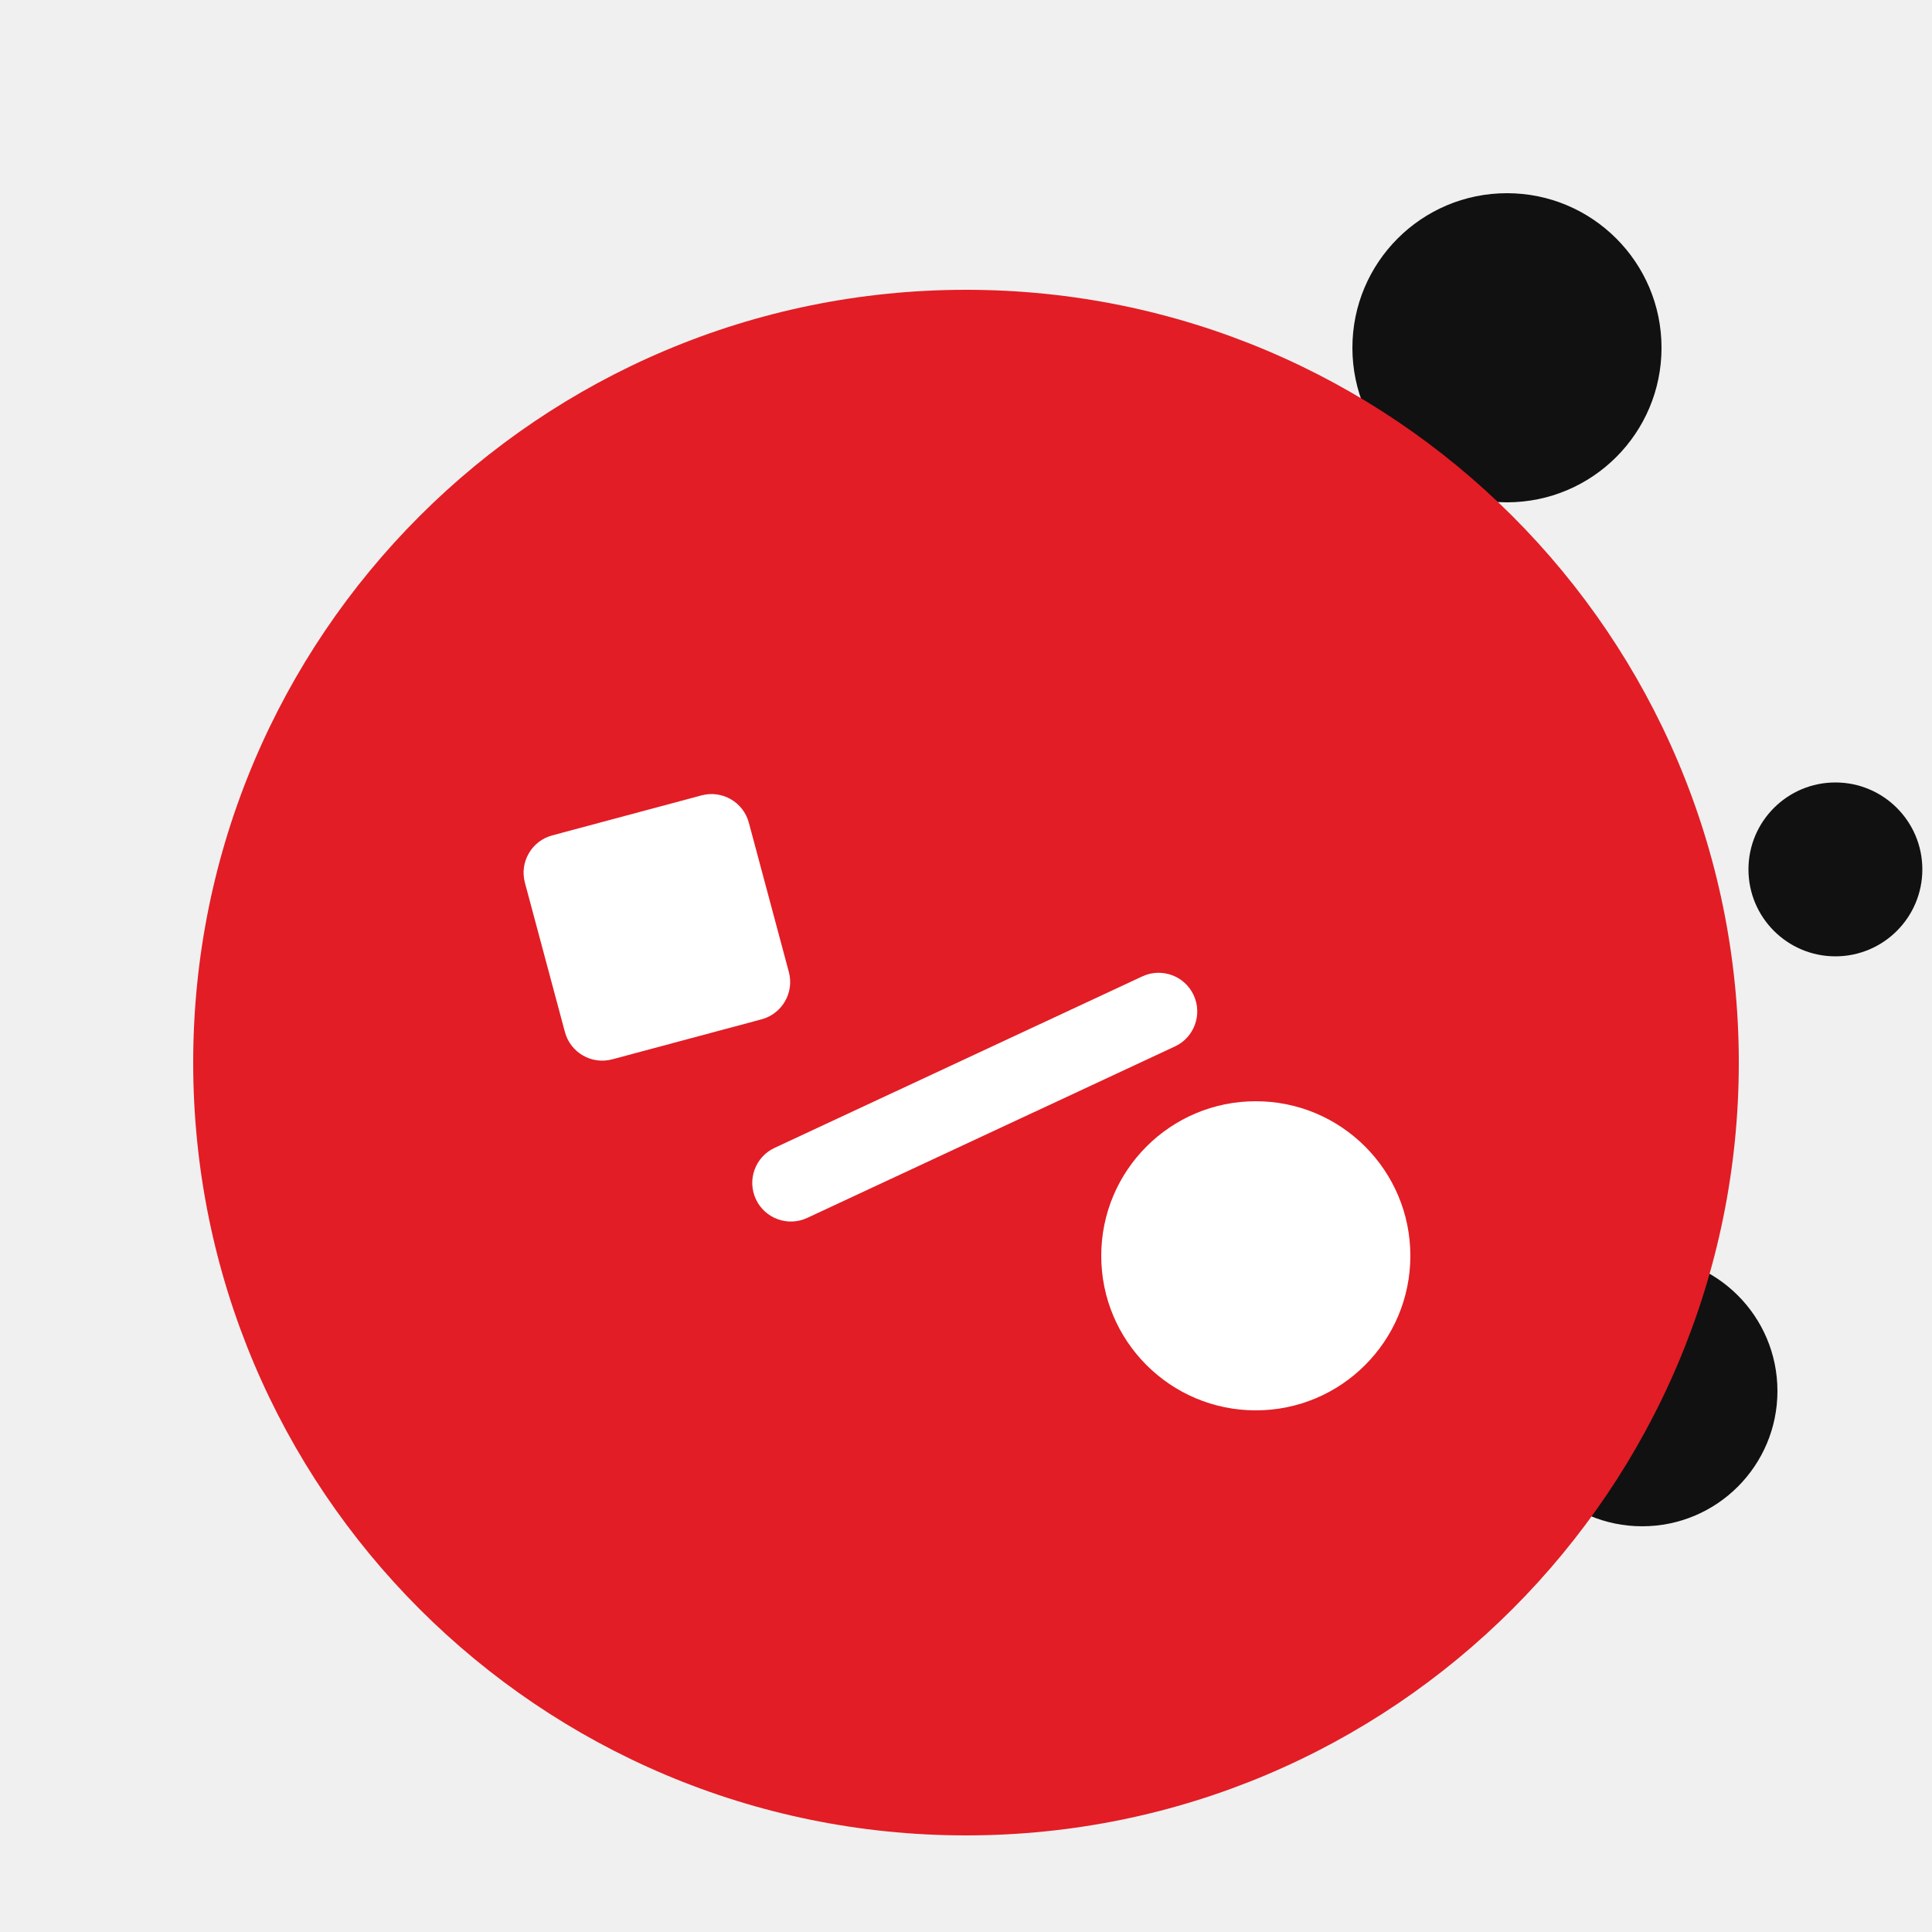
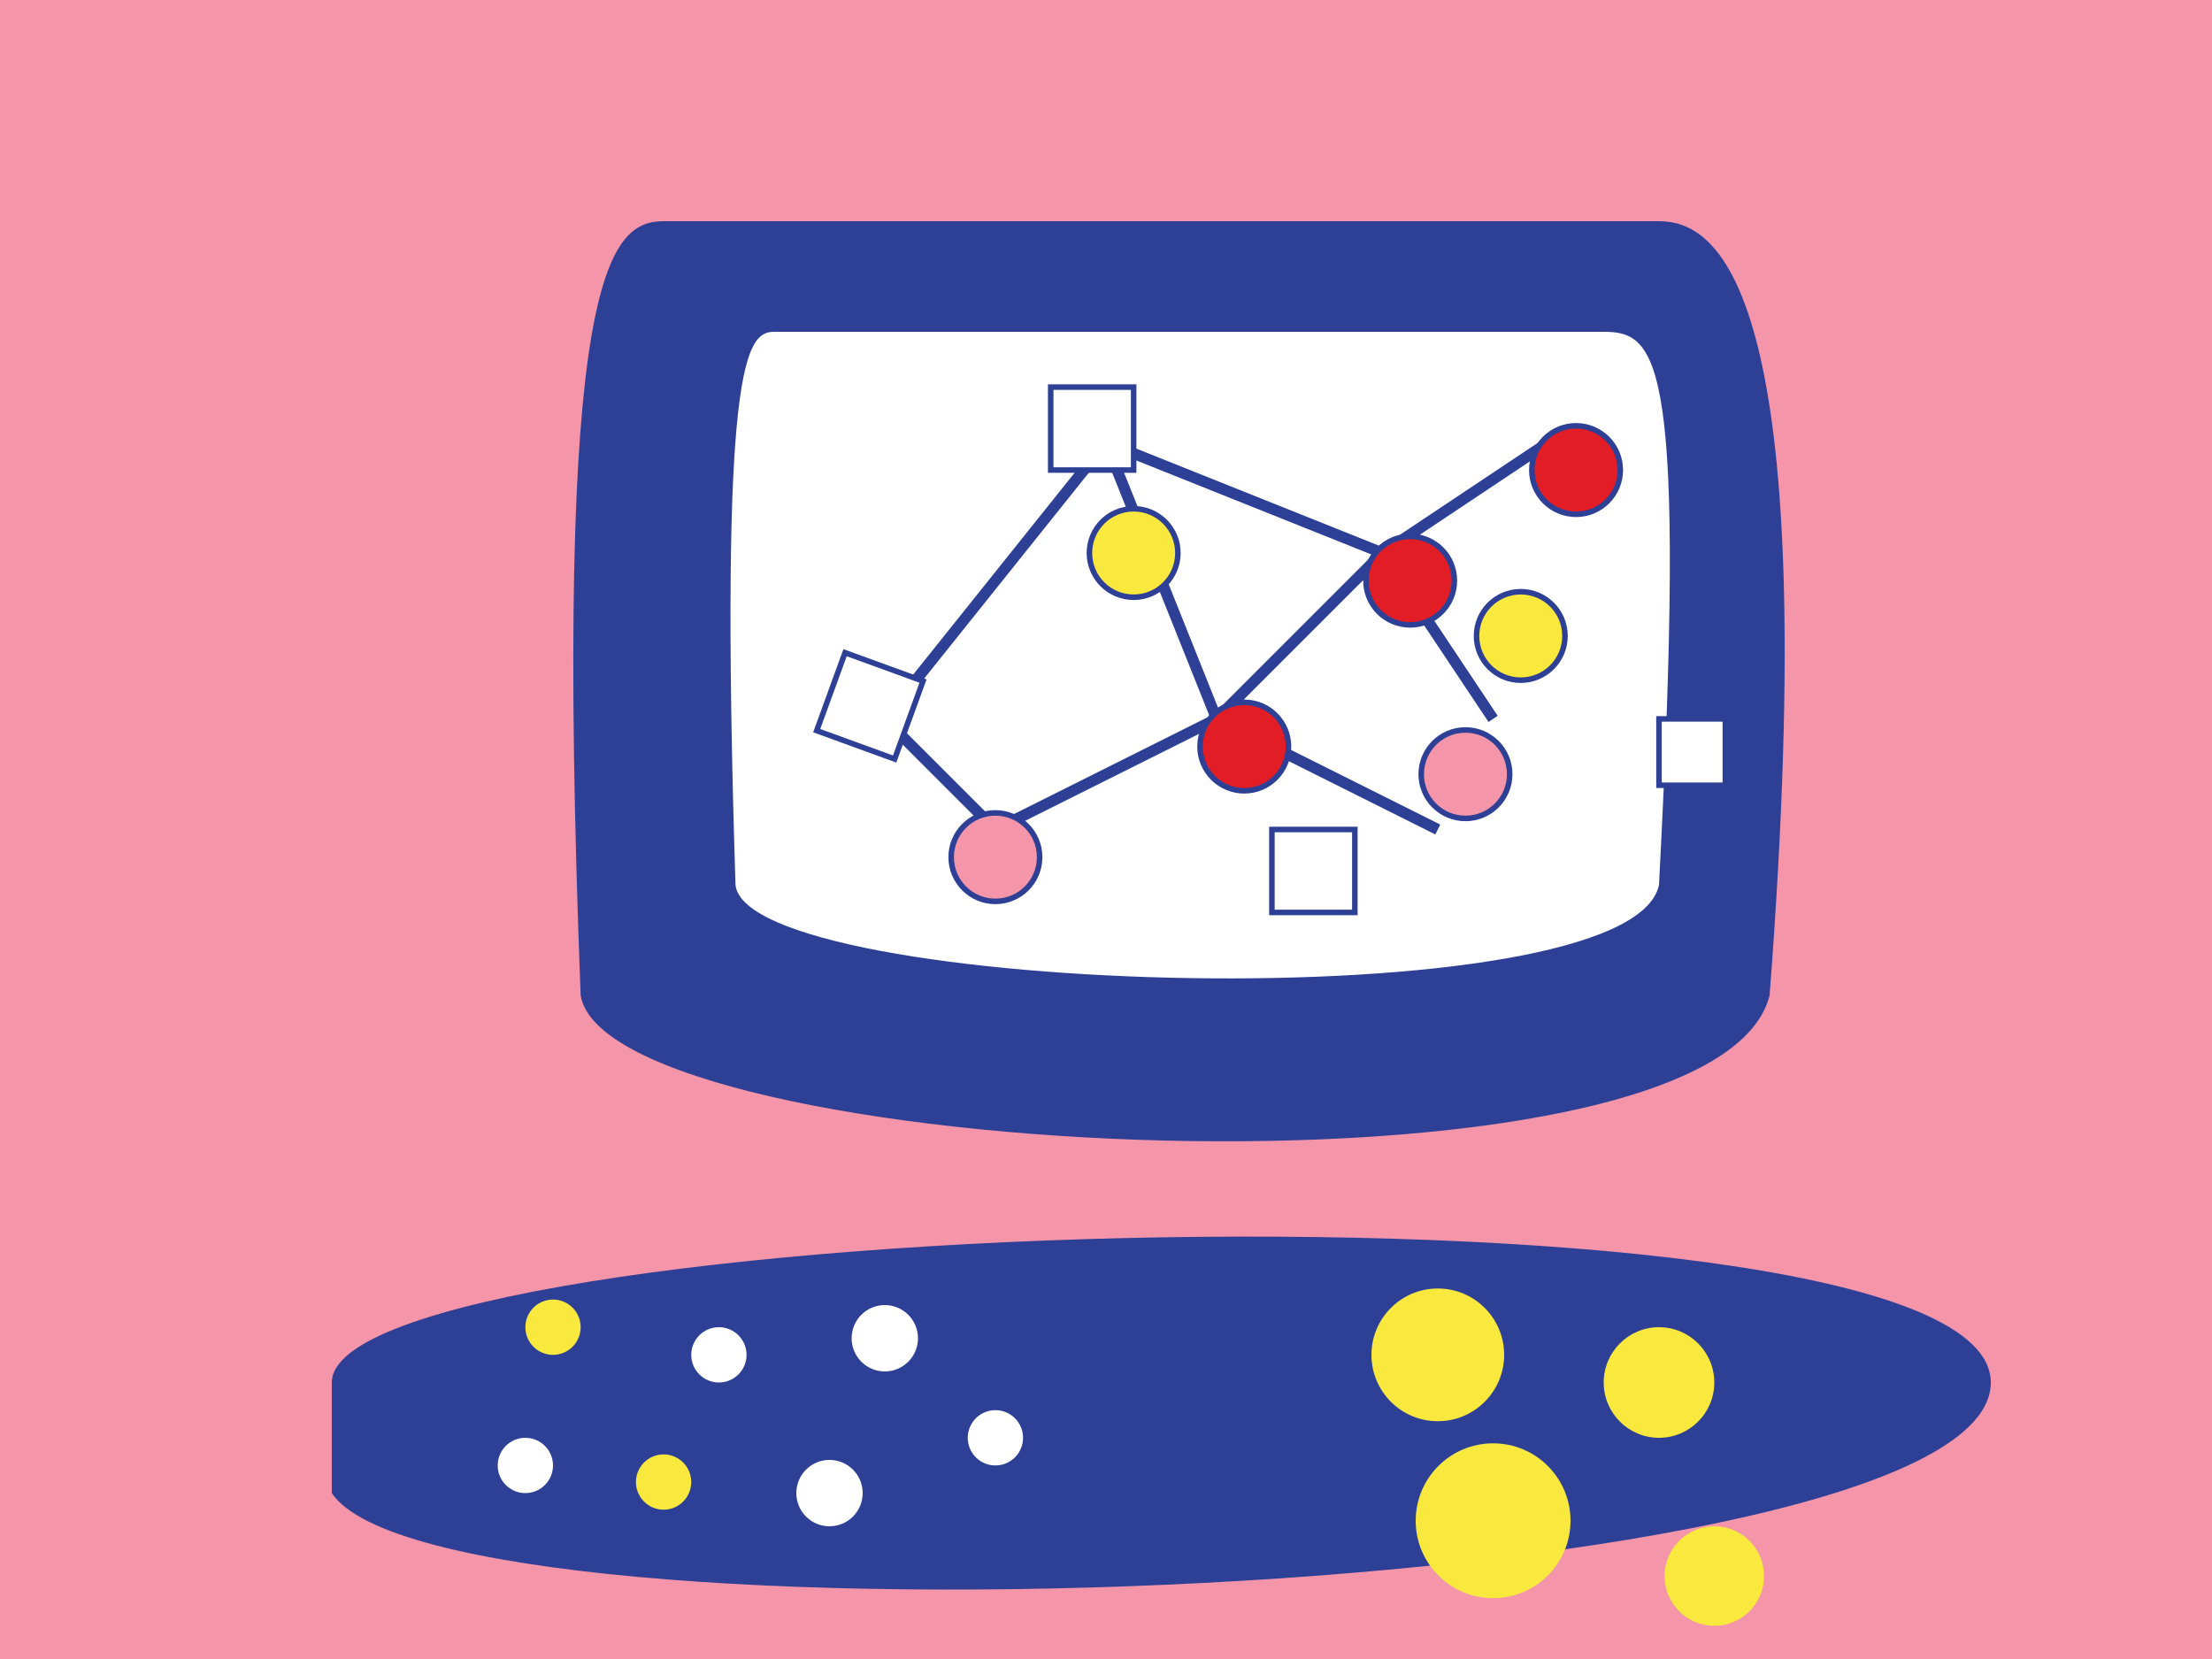
- <svg xmlns="http://www.w3.org/2000/svg" viewBox="0 0 100 100">
-   <circle cx="78" cy="18" r="8" fill="#111" />
-   <circle cx="95" cy="45" r="4.5" fill="#111" />
-   <circle cx="85" cy="72" r="7" fill="#111" />
-   <circle cx="50" cy="55" r="40" fill="#E21D25" />
-   <g fill="#FFF">
-     <rect x="28" y="42" width="12" height="12" rx="2" transform="rotate(-15 34 48)" />
-     <rect x="38" y="55" width="25" height="4" rx="2" transform="rotate(-25 50 57)" />
-     <circle cx="65" cy="65" r="8" />
+ <svg xmlns="http://www.w3.org/2000/svg" viewBox="0 0 400 300">
+   <rect width="400" height="300" fill="#F495AA" />
+   <path d="M120 40 C 110 40, 100 50, 105 180 C 110 210, 310 220, 320 180 C 330 50, 310 40, 300 40 Z" fill="#2E4095" />
+   <path d="M140 60 C 135 60, 130 65, 133 160 C 135 180, 295 185, 300 160 C 305 65, 300 60, 290 60 Z" fill="#FFF" />
+   <g stroke="#2E4095" stroke-width="2">
+     <line x1="160" y1="130" x2="200" y2="80" />
+     <line x1="160" y1="130" x2="180" y2="150" />
+     <line x1="200" y1="80" x2="250" y2="100" />
+     <line x1="200" y1="80" x2="220" y2="130" />
+     <line x1="180" y1="150" x2="220" y2="130" />
+     <line x1="220" y1="130" x2="250" y2="100" />
+     <line x1="250" y1="100" x2="280" y2="80" />
+     <line x1="220" y1="130" x2="260" y2="150" />
+     <line x1="250" y1="100" x2="270" y2="130" />
  </g>
+   <rect x="150" y="120" width="15" height="15" fill="#FFF" stroke="#2E4095" transform="rotate(20 157 127)" />
+   <rect x="190" y="70" width="15" height="15" fill="#FFF" stroke="#2E4095" />
+   <circle cx="180" cy="155" r="8" fill="#F495AA" stroke="#2E4095" />
+   <circle cx="205" cy="100" r="8" fill="#F9E83D" stroke="#2E4095" />
+   <circle cx="225" cy="135" r="8" fill="#E21D25" stroke="#2E4095" />
+   <circle cx="255" cy="105" r="8" fill="#E21D25" stroke="#2E4095" />
+   <circle cx="285" cy="85" r="8" fill="#E21D25" stroke="#2E4095" />
+   <circle cx="265" cy="140" r="8" fill="#F495AA" stroke="#2E4095" />
+   <circle cx="275" cy="115" r="8" fill="#F9E83D" stroke="#2E4095" />
+   <rect x="230" y="150" width="15" height="15" fill="#FFF" stroke="#2E4095" />
+   <rect x="300" y="130" width="12" height="12" fill="#FFF" stroke="#2E4095" />
+   <path d="M60 250 C 60 220, 360 210, 360 250 C 360 290, 80 300, 60 270 Z" fill="#2E4095" />
+   <circle cx="100" cy="240" r="5" fill="#F9E83D" />
+   <circle cx="130" cy="245" r="5" fill="#FFF" />
+   <circle cx="160" cy="242" r="6" fill="#FFF" />
+   <circle cx="95" cy="265" r="5" fill="#FFF" />
+   <circle cx="120" cy="268" r="5" fill="#F9E83D" />
+   <circle cx="150" cy="270" r="6" fill="#FFF" />
+   <circle cx="180" cy="260" r="5" fill="#FFF" />
+   <circle cx="260" cy="245" r="12" fill="#F9E83D" />
+   <circle cx="300" cy="250" r="10" fill="#F9E83D" />
+   <circle cx="270" cy="275" r="14" fill="#F9E83D" />
+   <circle cx="310" cy="285" r="9" fill="#F9E83D" />
</svg>
